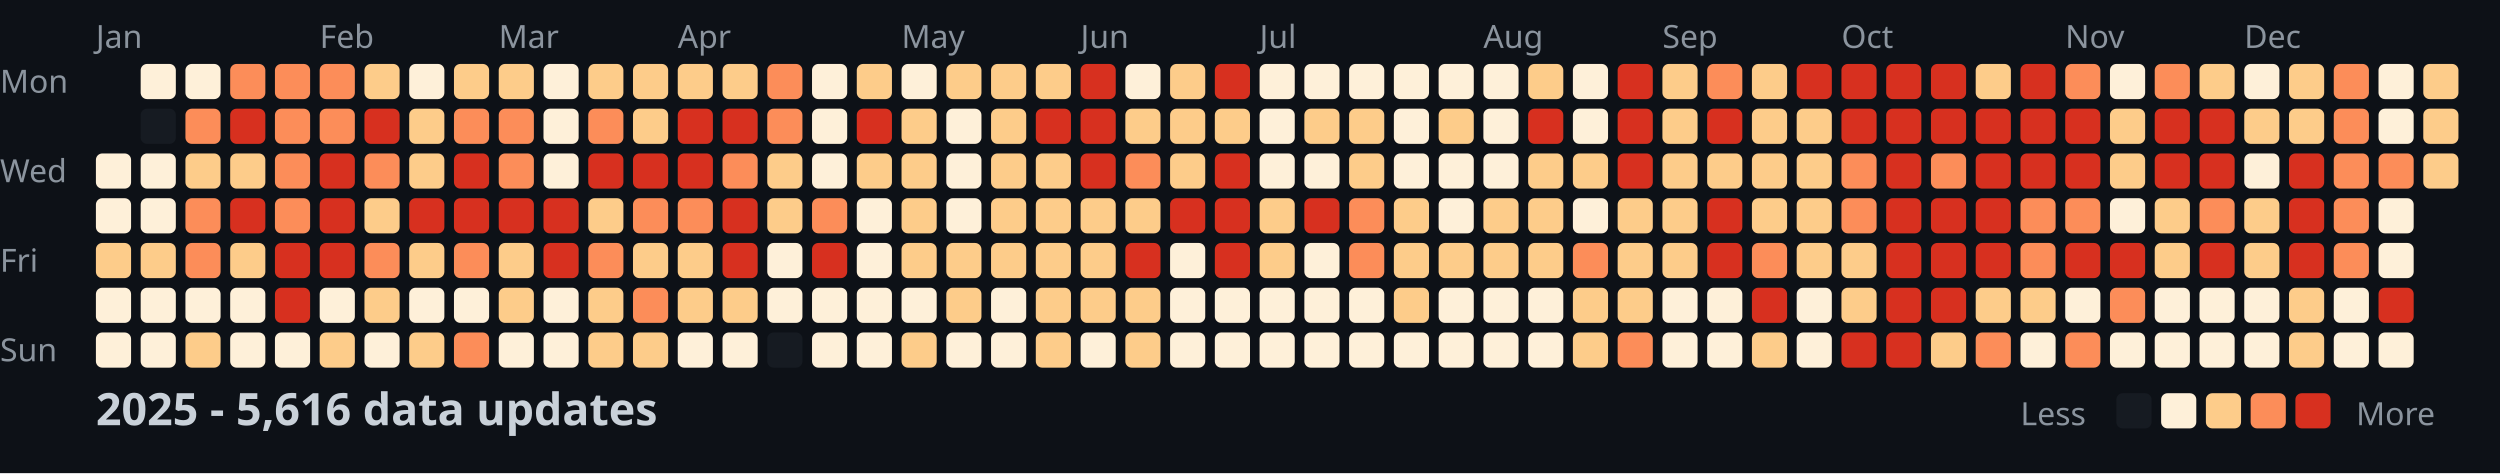
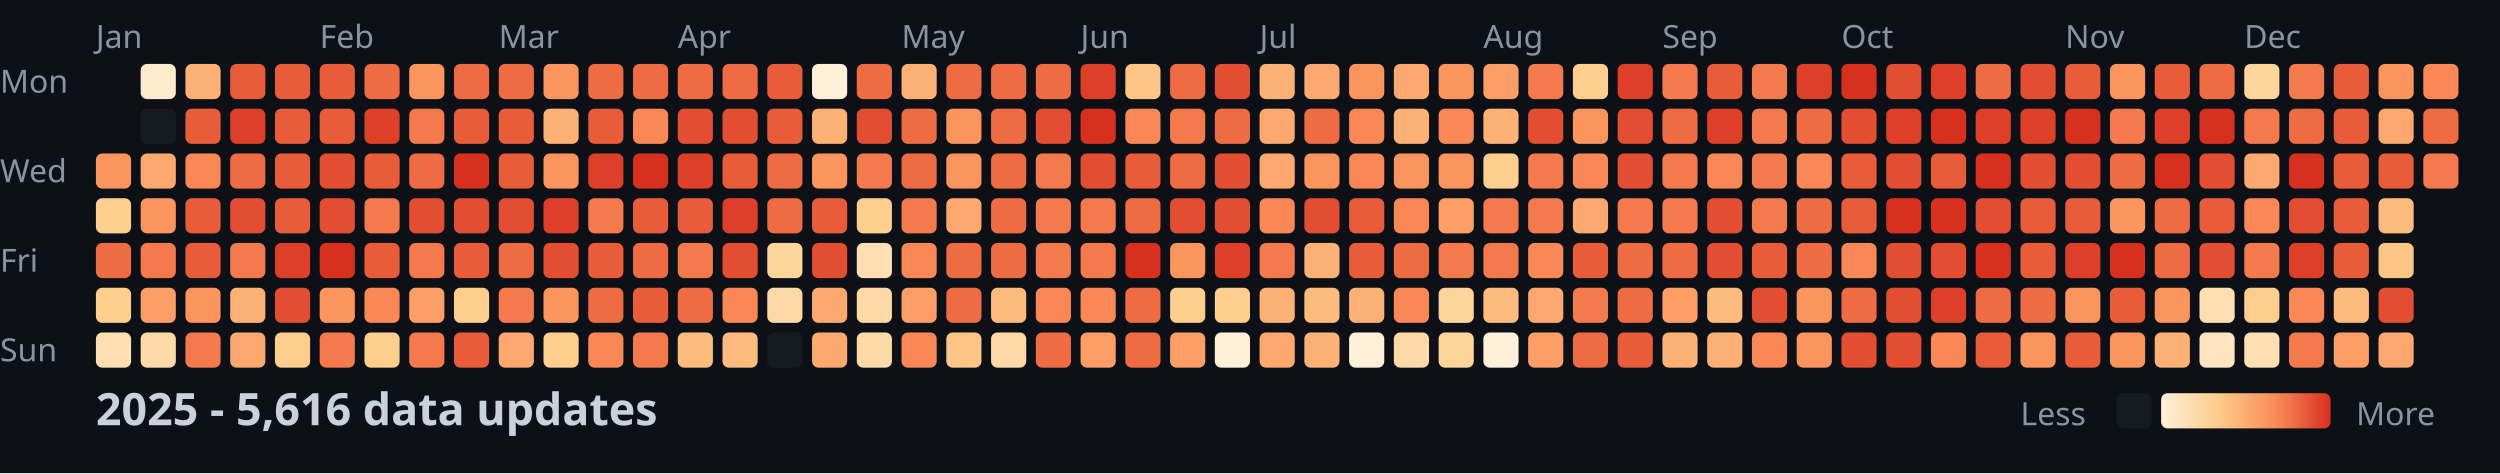
<svg xmlns="http://www.w3.org/2000/svg" width="782" height="148">
  <style>
    .month { font: 10px sans-serif; fill: #8b949e; }
    .day { font: 10px sans-serif; fill: #8b949e; }
    .title { font: bold 14px sans-serif; fill: #c9d1d9; }
    .legend { font: 10px sans-serif; fill: #8b949e; }
  </style>
  <rect width="100%" height="100%" fill="#0d1117" />
  <text x="0" y="29" class="day">Mon</text>
  <text x="0" y="57" class="day">Wed</text>
  <text x="0" y="85" class="day">Fri</text>
  <text x="0" y="113" class="day">Sun</text>
  <text x="30" y="15" class="month">Jan</text>
  <text x="100" y="15" class="month">Feb</text>
  <text x="156" y="15" class="month">Mar</text>
  <text x="212" y="15" class="month">Apr</text>
  <text x="282" y="15" class="month">May</text>
  <text x="338" y="15" class="month">Jun</text>
  <text x="394" y="15" class="month">Jul</text>
  <text x="464" y="15" class="month">Aug</text>
  <text x="520" y="15" class="month">Sep</text>
  <text x="576" y="15" class="month">Oct</text>
  <text x="646" y="15" class="month">Nov</text>
  <text x="702" y="15" class="month">Dec</text>
-   <rect x="30" y="48" width="11" height="11" fill="#fef0d9" rx="2" />
-   <rect x="30" y="62" width="11" height="11" fill="#fef0d9" rx="2" />
-   <rect x="30" y="76" width="11" height="11" fill="#fdcc8a" rx="2" />
-   <rect x="30" y="90" width="11" height="11" fill="#fef0d9" rx="2" />
-   <rect x="30" y="104" width="11" height="11" fill="#fef0d9" rx="2" />
-   <rect x="44" y="20" width="11" height="11" fill="#fef0d9" rx="2" />
+   <rect x="30" y="48" width="11" height="11" fill="#fc945e" rx="2" />
+   <rect x="30" y="62" width="11" height="11" fill="#fdce8e" rx="2" />
+   <rect x="30" y="76" width="11" height="11" fill="#ee6b44" rx="2" />
+   <rect x="30" y="90" width="11" height="11" fill="#fdce8e" rx="2" />
+   <rect x="30" y="104" width="11" height="11" fill="#fedfb4" rx="2" />
+   <rect x="44" y="20" width="11" height="11" fill="#feeacd" rx="2" />
  <rect x="44" y="34" width="11" height="11" fill="#161b22" rx="2" />
-   <rect x="44" y="48" width="11" height="11" fill="#fef0d9" rx="2" />
-   <rect x="44" y="62" width="11" height="11" fill="#fef0d9" rx="2" />
-   <rect x="44" y="76" width="11" height="11" fill="#fdcc8a" rx="2" />
-   <rect x="44" y="90" width="11" height="11" fill="#fef0d9" rx="2" />
-   <rect x="44" y="104" width="11" height="11" fill="#fef0d9" rx="2" />
-   <rect x="58" y="20" width="11" height="11" fill="#fef0d9" rx="2" />
-   <rect x="58" y="34" width="11" height="11" fill="#fc8d59" rx="2" />
-   <rect x="58" y="48" width="11" height="11" fill="#fdcc8a" rx="2" />
-   <rect x="58" y="62" width="11" height="11" fill="#fc8d59" rx="2" />
-   <rect x="58" y="76" width="11" height="11" fill="#fc8d59" rx="2" />
-   <rect x="58" y="90" width="11" height="11" fill="#fef0d9" rx="2" />
-   <rect x="58" y="104" width="11" height="11" fill="#fdcc8a" rx="2" />
-   <rect x="72" y="20" width="11" height="11" fill="#fc8d59" rx="2" />
-   <rect x="72" y="34" width="11" height="11" fill="#d7301f" rx="2" />
-   <rect x="72" y="48" width="11" height="11" fill="#fdcc8a" rx="2" />
-   <rect x="72" y="62" width="11" height="11" fill="#d7301f" rx="2" />
-   <rect x="72" y="76" width="11" height="11" fill="#fdcc8a" rx="2" />
-   <rect x="72" y="90" width="11" height="11" fill="#fef0d9" rx="2" />
-   <rect x="72" y="104" width="11" height="11" fill="#fef0d9" rx="2" />
-   <rect x="86" y="20" width="11" height="11" fill="#fc8d59" rx="2" />
-   <rect x="86" y="34" width="11" height="11" fill="#fc8d59" rx="2" />
-   <rect x="86" y="48" width="11" height="11" fill="#fc8d59" rx="2" />
-   <rect x="86" y="62" width="11" height="11" fill="#fc8d59" rx="2" />
-   <rect x="86" y="76" width="11" height="11" fill="#d7301f" rx="2" />
-   <rect x="86" y="90" width="11" height="11" fill="#d7301f" rx="2" />
-   <rect x="86" y="104" width="11" height="11" fill="#fef0d9" rx="2" />
-   <rect x="100" y="20" width="11" height="11" fill="#fc8d59" rx="2" />
-   <rect x="100" y="34" width="11" height="11" fill="#fc8d59" rx="2" />
-   <rect x="100" y="48" width="11" height="11" fill="#d7301f" rx="2" />
-   <rect x="100" y="62" width="11" height="11" fill="#d7301f" rx="2" />
+   <rect x="44" y="48" width="11" height="11" fill="#fca86e" rx="2" />
+   <rect x="44" y="62" width="11" height="11" fill="#fc945e" rx="2" />
+   <rect x="44" y="76" width="11" height="11" fill="#f4794d" rx="2" />
+   <rect x="44" y="90" width="11" height="11" fill="#fc9e66" rx="2" />
+   <rect x="44" y="104" width="11" height="11" fill="#fdd9a7" rx="2" />
+   <rect x="58" y="20" width="11" height="11" fill="#fdb175" rx="2" />
+   <rect x="58" y="34" width="11" height="11" fill="#e95c3a" rx="2" />
+   <rect x="58" y="48" width="11" height="11" fill="#fa8856" rx="2" />
+   <rect x="58" y="62" width="11" height="11" fill="#e95c3a" rx="2" />
+   <rect x="58" y="76" width="11" height="11" fill="#e95c3a" rx="2" />
+   <rect x="58" y="90" width="11" height="11" fill="#fc945e" rx="2" />
+   <rect x="58" y="104" width="11" height="11" fill="#f4794d" rx="2" />
+   <rect x="72" y="20" width="11" height="11" fill="#e95c3a" rx="2" />
+   <rect x="72" y="34" width="11" height="11" fill="#dd3f28" rx="2" />
+   <rect x="72" y="48" width="11" height="11" fill="#ee6b44" rx="2" />
+   <rect x="72" y="62" width="11" height="11" fill="#e34d31" rx="2" />
+   <rect x="72" y="76" width="11" height="11" fill="#f4794d" rx="2" />
+   <rect x="72" y="90" width="11" height="11" fill="#fdb175" rx="2" />
+   <rect x="72" y="104" width="11" height="11" fill="#fca86e" rx="2" />
+   <rect x="86" y="20" width="11" height="11" fill="#e95c3a" rx="2" />
+   <rect x="86" y="34" width="11" height="11" fill="#e95c3a" rx="2" />
+   <rect x="86" y="48" width="11" height="11" fill="#e95c3a" rx="2" />
+   <rect x="86" y="62" width="11" height="11" fill="#e95c3a" rx="2" />
+   <rect x="86" y="76" width="11" height="11" fill="#dd3f28" rx="2" />
+   <rect x="86" y="90" width="11" height="11" fill="#e34d31" rx="2" />
+   <rect x="86" y="104" width="11" height="11" fill="#fdce8e" rx="2" />
+   <rect x="100" y="20" width="11" height="11" fill="#e95c3a" rx="2" />
+   <rect x="100" y="34" width="11" height="11" fill="#e95c3a" rx="2" />
+   <rect x="100" y="48" width="11" height="11" fill="#e34d31" rx="2" />
+   <rect x="100" y="62" width="11" height="11" fill="#e34d31" rx="2" />
  <rect x="100" y="76" width="11" height="11" fill="#d7301f" rx="2" />
-   <rect x="100" y="90" width="11" height="11" fill="#fef0d9" rx="2" />
-   <rect x="100" y="104" width="11" height="11" fill="#fdcc8a" rx="2" />
-   <rect x="114" y="20" width="11" height="11" fill="#fdcc8a" rx="2" />
-   <rect x="114" y="34" width="11" height="11" fill="#d7301f" rx="2" />
-   <rect x="114" y="48" width="11" height="11" fill="#fc8d59" rx="2" />
-   <rect x="114" y="62" width="11" height="11" fill="#fdcc8a" rx="2" />
-   <rect x="114" y="76" width="11" height="11" fill="#fc8d59" rx="2" />
-   <rect x="114" y="90" width="11" height="11" fill="#fdcc8a" rx="2" />
-   <rect x="114" y="104" width="11" height="11" fill="#fef0d9" rx="2" />
-   <rect x="128" y="20" width="11" height="11" fill="#fef0d9" rx="2" />
-   <rect x="128" y="34" width="11" height="11" fill="#fdcc8a" rx="2" />
-   <rect x="128" y="48" width="11" height="11" fill="#fdcc8a" rx="2" />
-   <rect x="128" y="62" width="11" height="11" fill="#d7301f" rx="2" />
-   <rect x="128" y="76" width="11" height="11" fill="#fdcc8a" rx="2" />
-   <rect x="128" y="90" width="11" height="11" fill="#fef0d9" rx="2" />
-   <rect x="128" y="104" width="11" height="11" fill="#fdcc8a" rx="2" />
-   <rect x="142" y="20" width="11" height="11" fill="#fdcc8a" rx="2" />
-   <rect x="142" y="34" width="11" height="11" fill="#fc8d59" rx="2" />
+   <rect x="100" y="90" width="11" height="11" fill="#fc945e" rx="2" />
+   <rect x="100" y="104" width="11" height="11" fill="#f4794d" rx="2" />
+   <rect x="114" y="20" width="11" height="11" fill="#ee6b44" rx="2" />
+   <rect x="114" y="34" width="11" height="11" fill="#dd3f28" rx="2" />
+   <rect x="114" y="48" width="11" height="11" fill="#e95c3a" rx="2" />
+   <rect x="114" y="62" width="11" height="11" fill="#f4794d" rx="2" />
+   <rect x="114" y="76" width="11" height="11" fill="#e95c3a" rx="2" />
+   <rect x="114" y="90" width="11" height="11" fill="#fa8856" rx="2" />
+   <rect x="114" y="104" width="11" height="11" fill="#fdce8e" rx="2" />
+   <rect x="128" y="20" width="11" height="11" fill="#fc945e" rx="2" />
+   <rect x="128" y="34" width="11" height="11" fill="#f4794d" rx="2" />
+   <rect x="128" y="48" width="11" height="11" fill="#ee6b44" rx="2" />
+   <rect x="128" y="62" width="11" height="11" fill="#e34d31" rx="2" />
+   <rect x="128" y="76" width="11" height="11" fill="#f4794d" rx="2" />
+   <rect x="128" y="90" width="11" height="11" fill="#fc9e66" rx="2" />
+   <rect x="128" y="104" width="11" height="11" fill="#f4794d" rx="2" />
+   <rect x="142" y="20" width="11" height="11" fill="#ee6b44" rx="2" />
+   <rect x="142" y="34" width="11" height="11" fill="#e95c3a" rx="2" />
  <rect x="142" y="48" width="11" height="11" fill="#d7301f" rx="2" />
-   <rect x="142" y="62" width="11" height="11" fill="#d7301f" rx="2" />
-   <rect x="142" y="76" width="11" height="11" fill="#fc8d59" rx="2" />
-   <rect x="142" y="90" width="11" height="11" fill="#fef0d9" rx="2" />
-   <rect x="142" y="104" width="11" height="11" fill="#fc8d59" rx="2" />
-   <rect x="156" y="20" width="11" height="11" fill="#fdcc8a" rx="2" />
-   <rect x="156" y="34" width="11" height="11" fill="#fc8d59" rx="2" />
-   <rect x="156" y="48" width="11" height="11" fill="#fc8d59" rx="2" />
-   <rect x="156" y="62" width="11" height="11" fill="#d7301f" rx="2" />
-   <rect x="156" y="76" width="11" height="11" fill="#fdcc8a" rx="2" />
-   <rect x="156" y="90" width="11" height="11" fill="#fdcc8a" rx="2" />
-   <rect x="156" y="104" width="11" height="11" fill="#fef0d9" rx="2" />
-   <rect x="170" y="20" width="11" height="11" fill="#fef0d9" rx="2" />
-   <rect x="170" y="34" width="11" height="11" fill="#fef0d9" rx="2" />
-   <rect x="170" y="48" width="11" height="11" fill="#fef0d9" rx="2" />
-   <rect x="170" y="62" width="11" height="11" fill="#d7301f" rx="2" />
-   <rect x="170" y="76" width="11" height="11" fill="#d7301f" rx="2" />
-   <rect x="170" y="90" width="11" height="11" fill="#fef0d9" rx="2" />
-   <rect x="170" y="104" width="11" height="11" fill="#fef0d9" rx="2" />
-   <rect x="184" y="20" width="11" height="11" fill="#fdcc8a" rx="2" />
-   <rect x="184" y="34" width="11" height="11" fill="#fc8d59" rx="2" />
-   <rect x="184" y="48" width="11" height="11" fill="#d7301f" rx="2" />
-   <rect x="184" y="62" width="11" height="11" fill="#fdcc8a" rx="2" />
-   <rect x="184" y="76" width="11" height="11" fill="#fc8d59" rx="2" />
-   <rect x="184" y="90" width="11" height="11" fill="#fdcc8a" rx="2" />
-   <rect x="184" y="104" width="11" height="11" fill="#fdcc8a" rx="2" />
-   <rect x="198" y="20" width="11" height="11" fill="#fdcc8a" rx="2" />
-   <rect x="198" y="34" width="11" height="11" fill="#fdcc8a" rx="2" />
+   <rect x="142" y="62" width="11" height="11" fill="#e34d31" rx="2" />
+   <rect x="142" y="76" width="11" height="11" fill="#e95c3a" rx="2" />
+   <rect x="142" y="90" width="11" height="11" fill="#fdce8e" rx="2" />
+   <rect x="142" y="104" width="11" height="11" fill="#e95c3a" rx="2" />
+   <rect x="156" y="20" width="11" height="11" fill="#ee6b44" rx="2" />
+   <rect x="156" y="34" width="11" height="11" fill="#e95c3a" rx="2" />
+   <rect x="156" y="48" width="11" height="11" fill="#e95c3a" rx="2" />
+   <rect x="156" y="62" width="11" height="11" fill="#e34d31" rx="2" />
+   <rect x="156" y="76" width="11" height="11" fill="#ee6b44" rx="2" />
+   <rect x="156" y="90" width="11" height="11" fill="#f4794d" rx="2" />
+   <rect x="156" y="104" width="11" height="11" fill="#fca86e" rx="2" />
+   <rect x="170" y="20" width="11" height="11" fill="#fc945e" rx="2" />
+   <rect x="170" y="34" width="11" height="11" fill="#fdb175" rx="2" />
+   <rect x="170" y="48" width="11" height="11" fill="#fc945e" rx="2" />
+   <rect x="170" y="62" width="11" height="11" fill="#dd3f28" rx="2" />
+   <rect x="170" y="76" width="11" height="11" fill="#e34d31" rx="2" />
+   <rect x="170" y="90" width="11" height="11" fill="#fc945e" rx="2" />
+   <rect x="170" y="104" width="11" height="11" fill="#fdce8e" rx="2" />
+   <rect x="184" y="20" width="11" height="11" fill="#ee6b44" rx="2" />
+   <rect x="184" y="34" width="11" height="11" fill="#e95c3a" rx="2" />
+   <rect x="184" y="48" width="11" height="11" fill="#dd3f28" rx="2" />
+   <rect x="184" y="62" width="11" height="11" fill="#f4794d" rx="2" />
+   <rect x="184" y="76" width="11" height="11" fill="#e95c3a" rx="2" />
+   <rect x="184" y="90" width="11" height="11" fill="#ee6b44" rx="2" />
+   <rect x="184" y="104" width="11" height="11" fill="#fa8856" rx="2" />
+   <rect x="198" y="20" width="11" height="11" fill="#ee6b44" rx="2" />
+   <rect x="198" y="34" width="11" height="11" fill="#fa8856" rx="2" />
  <rect x="198" y="48" width="11" height="11" fill="#d7301f" rx="2" />
-   <rect x="198" y="62" width="11" height="11" fill="#fc8d59" rx="2" />
-   <rect x="198" y="76" width="11" height="11" fill="#fdcc8a" rx="2" />
-   <rect x="198" y="90" width="11" height="11" fill="#fc8d59" rx="2" />
-   <rect x="198" y="104" width="11" height="11" fill="#fdcc8a" rx="2" />
-   <rect x="212" y="20" width="11" height="11" fill="#fdcc8a" rx="2" />
-   <rect x="212" y="34" width="11" height="11" fill="#d7301f" rx="2" />
-   <rect x="212" y="48" width="11" height="11" fill="#d7301f" rx="2" />
-   <rect x="212" y="62" width="11" height="11" fill="#fc8d59" rx="2" />
-   <rect x="212" y="76" width="11" height="11" fill="#fdcc8a" rx="2" />
-   <rect x="212" y="90" width="11" height="11" fill="#fdcc8a" rx="2" />
-   <rect x="212" y="104" width="11" height="11" fill="#fef0d9" rx="2" />
-   <rect x="226" y="20" width="11" height="11" fill="#fdcc8a" rx="2" />
-   <rect x="226" y="34" width="11" height="11" fill="#d7301f" rx="2" />
-   <rect x="226" y="48" width="11" height="11" fill="#fc8d59" rx="2" />
-   <rect x="226" y="62" width="11" height="11" fill="#d7301f" rx="2" />
-   <rect x="226" y="76" width="11" height="11" fill="#d7301f" rx="2" />
-   <rect x="226" y="90" width="11" height="11" fill="#fdcc8a" rx="2" />
-   <rect x="226" y="104" width="11" height="11" fill="#fef0d9" rx="2" />
-   <rect x="240" y="20" width="11" height="11" fill="#fc8d59" rx="2" />
-   <rect x="240" y="34" width="11" height="11" fill="#fc8d59" rx="2" />
-   <rect x="240" y="48" width="11" height="11" fill="#fdcc8a" rx="2" />
-   <rect x="240" y="62" width="11" height="11" fill="#fdcc8a" rx="2" />
-   <rect x="240" y="76" width="11" height="11" fill="#fef0d9" rx="2" />
-   <rect x="240" y="90" width="11" height="11" fill="#fef0d9" rx="2" />
+   <rect x="198" y="62" width="11" height="11" fill="#e95c3a" rx="2" />
+   <rect x="198" y="76" width="11" height="11" fill="#ee6b44" rx="2" />
+   <rect x="198" y="90" width="11" height="11" fill="#e95c3a" rx="2" />
+   <rect x="198" y="104" width="11" height="11" fill="#f4794d" rx="2" />
+   <rect x="212" y="20" width="11" height="11" fill="#ee6b44" rx="2" />
+   <rect x="212" y="34" width="11" height="11" fill="#e34d31" rx="2" />
+   <rect x="212" y="48" width="11" height="11" fill="#dd3f28" rx="2" />
+   <rect x="212" y="62" width="11" height="11" fill="#e95c3a" rx="2" />
+   <rect x="212" y="76" width="11" height="11" fill="#f4794d" rx="2" />
+   <rect x="212" y="90" width="11" height="11" fill="#ee6b44" rx="2" />
+   <rect x="212" y="104" width="11" height="11" fill="#fdbb7d" rx="2" />
+   <rect x="226" y="20" width="11" height="11" fill="#ee6b44" rx="2" />
+   <rect x="226" y="34" width="11" height="11" fill="#e34d31" rx="2" />
+   <rect x="226" y="48" width="11" height="11" fill="#e95c3a" rx="2" />
+   <rect x="226" y="62" width="11" height="11" fill="#dd3f28" rx="2" />
+   <rect x="226" y="76" width="11" height="11" fill="#e34d31" rx="2" />
+   <rect x="226" y="90" width="11" height="11" fill="#fa8856" rx="2" />
+   <rect x="226" y="104" width="11" height="11" fill="#fdbb7d" rx="2" />
+   <rect x="240" y="20" width="11" height="11" fill="#e95c3a" rx="2" />
+   <rect x="240" y="34" width="11" height="11" fill="#e95c3a" rx="2" />
+   <rect x="240" y="48" width="11" height="11" fill="#ee6b44" rx="2" />
+   <rect x="240" y="62" width="11" height="11" fill="#ee6b44" rx="2" />
+   <rect x="240" y="76" width="11" height="11" fill="#fdd49b" rx="2" />
+   <rect x="240" y="90" width="11" height="11" fill="#fdd9a7" rx="2" />
  <rect x="240" y="104" width="11" height="11" fill="#161b22" rx="2" />
  <rect x="254" y="20" width="11" height="11" fill="#fef0d9" rx="2" />
-   <rect x="254" y="34" width="11" height="11" fill="#fef0d9" rx="2" />
-   <rect x="254" y="48" width="11" height="11" fill="#fef0d9" rx="2" />
-   <rect x="254" y="62" width="11" height="11" fill="#fc8d59" rx="2" />
-   <rect x="254" y="76" width="11" height="11" fill="#d7301f" rx="2" />
-   <rect x="254" y="90" width="11" height="11" fill="#fef0d9" rx="2" />
-   <rect x="254" y="104" width="11" height="11" fill="#fef0d9" rx="2" />
-   <rect x="268" y="20" width="11" height="11" fill="#fdcc8a" rx="2" />
-   <rect x="268" y="34" width="11" height="11" fill="#d7301f" rx="2" />
-   <rect x="268" y="48" width="11" height="11" fill="#fdcc8a" rx="2" />
-   <rect x="268" y="62" width="11" height="11" fill="#fef0d9" rx="2" />
-   <rect x="268" y="76" width="11" height="11" fill="#fef0d9" rx="2" />
-   <rect x="268" y="90" width="11" height="11" fill="#fef0d9" rx="2" />
-   <rect x="268" y="104" width="11" height="11" fill="#fef0d9" rx="2" />
-   <rect x="282" y="20" width="11" height="11" fill="#fef0d9" rx="2" />
-   <rect x="282" y="34" width="11" height="11" fill="#fdcc8a" rx="2" />
-   <rect x="282" y="48" width="11" height="11" fill="#fdcc8a" rx="2" />
-   <rect x="282" y="62" width="11" height="11" fill="#fdcc8a" rx="2" />
-   <rect x="282" y="76" width="11" height="11" fill="#fdcc8a" rx="2" />
-   <rect x="282" y="90" width="11" height="11" fill="#fef0d9" rx="2" />
-   <rect x="282" y="104" width="11" height="11" fill="#fdcc8a" rx="2" />
-   <rect x="296" y="20" width="11" height="11" fill="#fdcc8a" rx="2" />
-   <rect x="296" y="34" width="11" height="11" fill="#fef0d9" rx="2" />
-   <rect x="296" y="48" width="11" height="11" fill="#fef0d9" rx="2" />
-   <rect x="296" y="62" width="11" height="11" fill="#fef0d9" rx="2" />
-   <rect x="296" y="76" width="11" height="11" fill="#fdcc8a" rx="2" />
-   <rect x="296" y="90" width="11" height="11" fill="#fdcc8a" rx="2" />
-   <rect x="296" y="104" width="11" height="11" fill="#fef0d9" rx="2" />
-   <rect x="310" y="20" width="11" height="11" fill="#fdcc8a" rx="2" />
-   <rect x="310" y="34" width="11" height="11" fill="#fdcc8a" rx="2" />
-   <rect x="310" y="48" width="11" height="11" fill="#fdcc8a" rx="2" />
-   <rect x="310" y="62" width="11" height="11" fill="#fdcc8a" rx="2" />
-   <rect x="310" y="76" width="11" height="11" fill="#fdcc8a" rx="2" />
-   <rect x="310" y="90" width="11" height="11" fill="#fef0d9" rx="2" />
-   <rect x="310" y="104" width="11" height="11" fill="#fef0d9" rx="2" />
-   <rect x="324" y="20" width="11" height="11" fill="#fdcc8a" rx="2" />
-   <rect x="324" y="34" width="11" height="11" fill="#d7301f" rx="2" />
-   <rect x="324" y="48" width="11" height="11" fill="#fdcc8a" rx="2" />
-   <rect x="324" y="62" width="11" height="11" fill="#fdcc8a" rx="2" />
-   <rect x="324" y="76" width="11" height="11" fill="#fdcc8a" rx="2" />
-   <rect x="324" y="90" width="11" height="11" fill="#fdcc8a" rx="2" />
-   <rect x="324" y="104" width="11" height="11" fill="#fdcc8a" rx="2" />
-   <rect x="338" y="20" width="11" height="11" fill="#d7301f" rx="2" />
+   <rect x="254" y="34" width="11" height="11" fill="#fdb175" rx="2" />
+   <rect x="254" y="48" width="11" height="11" fill="#fc945e" rx="2" />
+   <rect x="254" y="62" width="11" height="11" fill="#e95c3a" rx="2" />
+   <rect x="254" y="76" width="11" height="11" fill="#e34d31" rx="2" />
+   <rect x="254" y="90" width="11" height="11" fill="#fca86e" rx="2" />
+   <rect x="254" y="104" width="11" height="11" fill="#fca86e" rx="2" />
+   <rect x="268" y="20" width="11" height="11" fill="#ee6b44" rx="2" />
+   <rect x="268" y="34" width="11" height="11" fill="#e34d31" rx="2" />
+   <rect x="268" y="48" width="11" height="11" fill="#f4794d" rx="2" />
+   <rect x="268" y="62" width="11" height="11" fill="#fdce8e" rx="2" />
+   <rect x="268" y="76" width="11" height="11" fill="#fedfb4" rx="2" />
+   <rect x="268" y="90" width="11" height="11" fill="#fdd9a7" rx="2" />
+   <rect x="268" y="104" width="11" height="11" fill="#fdd9a7" rx="2" />
+   <rect x="282" y="20" width="11" height="11" fill="#fdb175" rx="2" />
+   <rect x="282" y="34" width="11" height="11" fill="#ee6b44" rx="2" />
+   <rect x="282" y="48" width="11" height="11" fill="#ee6b44" rx="2" />
+   <rect x="282" y="62" width="11" height="11" fill="#f4794d" rx="2" />
+   <rect x="282" y="76" width="11" height="11" fill="#fa8856" rx="2" />
+   <rect x="282" y="90" width="11" height="11" fill="#fc9e66" rx="2" />
+   <rect x="282" y="104" width="11" height="11" fill="#fa8856" rx="2" />
+   <rect x="296" y="20" width="11" height="11" fill="#ee6b44" rx="2" />
+   <rect x="296" y="34" width="11" height="11" fill="#fc945e" rx="2" />
+   <rect x="296" y="48" width="11" height="11" fill="#fc945e" rx="2" />
+   <rect x="296" y="62" width="11" height="11" fill="#fca86e" rx="2" />
+   <rect x="296" y="76" width="11" height="11" fill="#ee6b44" rx="2" />
+   <rect x="296" y="90" width="11" height="11" fill="#ee6b44" rx="2" />
+   <rect x="296" y="104" width="11" height="11" fill="#fdc585" rx="2" />
+   <rect x="310" y="20" width="11" height="11" fill="#ee6b44" rx="2" />
+   <rect x="310" y="34" width="11" height="11" fill="#ee6b44" rx="2" />
+   <rect x="310" y="48" width="11" height="11" fill="#ee6b44" rx="2" />
+   <rect x="310" y="62" width="11" height="11" fill="#ee6b44" rx="2" />
+   <rect x="310" y="76" width="11" height="11" fill="#ee6b44" rx="2" />
+   <rect x="310" y="90" width="11" height="11" fill="#fdbb7d" rx="2" />
+   <rect x="310" y="104" width="11" height="11" fill="#fdd9a7" rx="2" />
+   <rect x="324" y="20" width="11" height="11" fill="#ee6b44" rx="2" />
+   <rect x="324" y="34" width="11" height="11" fill="#e34d31" rx="2" />
+   <rect x="324" y="48" width="11" height="11" fill="#f4794d" rx="2" />
+   <rect x="324" y="62" width="11" height="11" fill="#f4794d" rx="2" />
+   <rect x="324" y="76" width="11" height="11" fill="#f4794d" rx="2" />
+   <rect x="324" y="90" width="11" height="11" fill="#fa8856" rx="2" />
+   <rect x="324" y="104" width="11" height="11" fill="#ee6b44" rx="2" />
+   <rect x="338" y="20" width="11" height="11" fill="#dd3f28" rx="2" />
  <rect x="338" y="34" width="11" height="11" fill="#d7301f" rx="2" />
-   <rect x="338" y="48" width="11" height="11" fill="#d7301f" rx="2" />
-   <rect x="338" y="62" width="11" height="11" fill="#fdcc8a" rx="2" />
-   <rect x="338" y="76" width="11" height="11" fill="#fdcc8a" rx="2" />
-   <rect x="338" y="90" width="11" height="11" fill="#fdcc8a" rx="2" />
-   <rect x="338" y="104" width="11" height="11" fill="#fef0d9" rx="2" />
-   <rect x="352" y="20" width="11" height="11" fill="#fef0d9" rx="2" />
-   <rect x="352" y="34" width="11" height="11" fill="#fdcc8a" rx="2" />
-   <rect x="352" y="48" width="11" height="11" fill="#fc8d59" rx="2" />
-   <rect x="352" y="62" width="11" height="11" fill="#fdcc8a" rx="2" />
+   <rect x="338" y="48" width="11" height="11" fill="#e34d31" rx="2" />
+   <rect x="338" y="62" width="11" height="11" fill="#f4794d" rx="2" />
+   <rect x="338" y="76" width="11" height="11" fill="#f4794d" rx="2" />
+   <rect x="338" y="90" width="11" height="11" fill="#fa8856" rx="2" />
+   <rect x="338" y="104" width="11" height="11" fill="#fc9e66" rx="2" />
+   <rect x="352" y="20" width="11" height="11" fill="#fdc585" rx="2" />
+   <rect x="352" y="34" width="11" height="11" fill="#fa8856" rx="2" />
+   <rect x="352" y="48" width="11" height="11" fill="#e95c3a" rx="2" />
+   <rect x="352" y="62" width="11" height="11" fill="#ee6b44" rx="2" />
  <rect x="352" y="76" width="11" height="11" fill="#d7301f" rx="2" />
-   <rect x="352" y="90" width="11" height="11" fill="#fdcc8a" rx="2" />
-   <rect x="352" y="104" width="11" height="11" fill="#fdcc8a" rx="2" />
-   <rect x="366" y="20" width="11" height="11" fill="#fdcc8a" rx="2" />
-   <rect x="366" y="34" width="11" height="11" fill="#fdcc8a" rx="2" />
-   <rect x="366" y="48" width="11" height="11" fill="#fdcc8a" rx="2" />
-   <rect x="366" y="62" width="11" height="11" fill="#d7301f" rx="2" />
-   <rect x="366" y="76" width="11" height="11" fill="#fef0d9" rx="2" />
-   <rect x="366" y="90" width="11" height="11" fill="#fef0d9" rx="2" />
-   <rect x="366" y="104" width="11" height="11" fill="#fef0d9" rx="2" />
-   <rect x="380" y="20" width="11" height="11" fill="#d7301f" rx="2" />
-   <rect x="380" y="34" width="11" height="11" fill="#fdcc8a" rx="2" />
-   <rect x="380" y="48" width="11" height="11" fill="#d7301f" rx="2" />
-   <rect x="380" y="62" width="11" height="11" fill="#d7301f" rx="2" />
-   <rect x="380" y="76" width="11" height="11" fill="#d7301f" rx="2" />
-   <rect x="380" y="90" width="11" height="11" fill="#fef0d9" rx="2" />
+   <rect x="352" y="90" width="11" height="11" fill="#ee6b44" rx="2" />
+   <rect x="352" y="104" width="11" height="11" fill="#ee6b44" rx="2" />
+   <rect x="366" y="20" width="11" height="11" fill="#ee6b44" rx="2" />
+   <rect x="366" y="34" width="11" height="11" fill="#f4794d" rx="2" />
+   <rect x="366" y="48" width="11" height="11" fill="#ee6b44" rx="2" />
+   <rect x="366" y="62" width="11" height="11" fill="#e34d31" rx="2" />
+   <rect x="366" y="76" width="11" height="11" fill="#fc945e" rx="2" />
+   <rect x="366" y="90" width="11" height="11" fill="#fdce8e" rx="2" />
+   <rect x="366" y="104" width="11" height="11" fill="#fc9e66" rx="2" />
+   <rect x="380" y="20" width="11" height="11" fill="#e34d31" rx="2" />
+   <rect x="380" y="34" width="11" height="11" fill="#ee6b44" rx="2" />
+   <rect x="380" y="48" width="11" height="11" fill="#e34d31" rx="2" />
+   <rect x="380" y="62" width="11" height="11" fill="#e34d31" rx="2" />
+   <rect x="380" y="76" width="11" height="11" fill="#dd3f28" rx="2" />
+   <rect x="380" y="90" width="11" height="11" fill="#fdce8e" rx="2" />
  <rect x="380" y="104" width="11" height="11" fill="#fef0d9" rx="2" />
-   <rect x="394" y="20" width="11" height="11" fill="#fef0d9" rx="2" />
-   <rect x="394" y="34" width="11" height="11" fill="#fef0d9" rx="2" />
-   <rect x="394" y="48" width="11" height="11" fill="#fef0d9" rx="2" />
-   <rect x="394" y="62" width="11" height="11" fill="#fdcc8a" rx="2" />
-   <rect x="394" y="76" width="11" height="11" fill="#fdcc8a" rx="2" />
-   <rect x="394" y="90" width="11" height="11" fill="#fef0d9" rx="2" />
-   <rect x="394" y="104" width="11" height="11" fill="#fef0d9" rx="2" />
-   <rect x="408" y="20" width="11" height="11" fill="#fef0d9" rx="2" />
-   <rect x="408" y="34" width="11" height="11" fill="#fdcc8a" rx="2" />
-   <rect x="408" y="48" width="11" height="11" fill="#fef0d9" rx="2" />
-   <rect x="408" y="62" width="11" height="11" fill="#d7301f" rx="2" />
-   <rect x="408" y="76" width="11" height="11" fill="#fef0d9" rx="2" />
-   <rect x="408" y="90" width="11" height="11" fill="#fef0d9" rx="2" />
-   <rect x="408" y="104" width="11" height="11" fill="#fef0d9" rx="2" />
-   <rect x="422" y="20" width="11" height="11" fill="#fef0d9" rx="2" />
-   <rect x="422" y="34" width="11" height="11" fill="#fdcc8a" rx="2" />
-   <rect x="422" y="48" width="11" height="11" fill="#fdcc8a" rx="2" />
-   <rect x="422" y="62" width="11" height="11" fill="#fc8d59" rx="2" />
-   <rect x="422" y="76" width="11" height="11" fill="#fc8d59" rx="2" />
-   <rect x="422" y="90" width="11" height="11" fill="#fef0d9" rx="2" />
+   <rect x="394" y="20" width="11" height="11" fill="#fdb175" rx="2" />
+   <rect x="394" y="34" width="11" height="11" fill="#fca86e" rx="2" />
+   <rect x="394" y="48" width="11" height="11" fill="#fca86e" rx="2" />
+   <rect x="394" y="62" width="11" height="11" fill="#fa8856" rx="2" />
+   <rect x="394" y="76" width="11" height="11" fill="#f4794d" rx="2" />
+   <rect x="394" y="90" width="11" height="11" fill="#fdb175" rx="2" />
+   <rect x="394" y="104" width="11" height="11" fill="#fca86e" rx="2" />
+   <rect x="408" y="20" width="11" height="11" fill="#fca86e" rx="2" />
+   <rect x="408" y="34" width="11" height="11" fill="#ee6b44" rx="2" />
+   <rect x="408" y="48" width="11" height="11" fill="#fc945e" rx="2" />
+   <rect x="408" y="62" width="11" height="11" fill="#e34d31" rx="2" />
+   <rect x="408" y="76" width="11" height="11" fill="#fdb175" rx="2" />
+   <rect x="408" y="90" width="11" height="11" fill="#fdbb7d" rx="2" />
+   <rect x="408" y="104" width="11" height="11" fill="#fdb175" rx="2" />
+   <rect x="422" y="20" width="11" height="11" fill="#fc945e" rx="2" />
+   <rect x="422" y="34" width="11" height="11" fill="#fa8856" rx="2" />
+   <rect x="422" y="48" width="11" height="11" fill="#fa8856" rx="2" />
+   <rect x="422" y="62" width="11" height="11" fill="#e95c3a" rx="2" />
+   <rect x="422" y="76" width="11" height="11" fill="#e95c3a" rx="2" />
+   <rect x="422" y="90" width="11" height="11" fill="#fdb175" rx="2" />
  <rect x="422" y="104" width="11" height="11" fill="#fef0d9" rx="2" />
-   <rect x="436" y="20" width="11" height="11" fill="#fef0d9" rx="2" />
-   <rect x="436" y="34" width="11" height="11" fill="#fef0d9" rx="2" />
-   <rect x="436" y="48" width="11" height="11" fill="#fef0d9" rx="2" />
-   <rect x="436" y="62" width="11" height="11" fill="#fdcc8a" rx="2" />
-   <rect x="436" y="76" width="11" height="11" fill="#fdcc8a" rx="2" />
-   <rect x="436" y="90" width="11" height="11" fill="#fdcc8a" rx="2" />
-   <rect x="436" y="104" width="11" height="11" fill="#fef0d9" rx="2" />
-   <rect x="450" y="20" width="11" height="11" fill="#fef0d9" rx="2" />
-   <rect x="450" y="34" width="11" height="11" fill="#fdcc8a" rx="2" />
-   <rect x="450" y="48" width="11" height="11" fill="#fef0d9" rx="2" />
-   <rect x="450" y="62" width="11" height="11" fill="#fef0d9" rx="2" />
-   <rect x="450" y="76" width="11" height="11" fill="#fdcc8a" rx="2" />
-   <rect x="450" y="90" width="11" height="11" fill="#fef0d9" rx="2" />
-   <rect x="450" y="104" width="11" height="11" fill="#fef0d9" rx="2" />
-   <rect x="464" y="20" width="11" height="11" fill="#fef0d9" rx="2" />
-   <rect x="464" y="34" width="11" height="11" fill="#fef0d9" rx="2" />
-   <rect x="464" y="48" width="11" height="11" fill="#fef0d9" rx="2" />
-   <rect x="464" y="62" width="11" height="11" fill="#fdcc8a" rx="2" />
-   <rect x="464" y="76" width="11" height="11" fill="#fdcc8a" rx="2" />
-   <rect x="464" y="90" width="11" height="11" fill="#fef0d9" rx="2" />
+   <rect x="436" y="20" width="11" height="11" fill="#fca86e" rx="2" />
+   <rect x="436" y="34" width="11" height="11" fill="#fdb175" rx="2" />
+   <rect x="436" y="48" width="11" height="11" fill="#fc945e" rx="2" />
+   <rect x="436" y="62" width="11" height="11" fill="#fa8856" rx="2" />
+   <rect x="436" y="76" width="11" height="11" fill="#ee6b44" rx="2" />
+   <rect x="436" y="90" width="11" height="11" fill="#fa8856" rx="2" />
+   <rect x="436" y="104" width="11" height="11" fill="#fdd9a7" rx="2" />
+   <rect x="450" y="20" width="11" height="11" fill="#fc945e" rx="2" />
+   <rect x="450" y="34" width="11" height="11" fill="#fa8856" rx="2" />
+   <rect x="450" y="48" width="11" height="11" fill="#fc945e" rx="2" />
+   <rect x="450" y="62" width="11" height="11" fill="#fc9e66" rx="2" />
+   <rect x="450" y="76" width="11" height="11" fill="#f4794d" rx="2" />
+   <rect x="450" y="90" width="11" height="11" fill="#fdd49b" rx="2" />
+   <rect x="450" y="104" width="11" height="11" fill="#fdd49b" rx="2" />
+   <rect x="464" y="20" width="11" height="11" fill="#fc9e66" rx="2" />
+   <rect x="464" y="34" width="11" height="11" fill="#fdb175" rx="2" />
+   <rect x="464" y="48" width="11" height="11" fill="#fdce8e" rx="2" />
+   <rect x="464" y="62" width="11" height="11" fill="#f4794d" rx="2" />
+   <rect x="464" y="76" width="11" height="11" fill="#f4794d" rx="2" />
+   <rect x="464" y="90" width="11" height="11" fill="#fdbb7d" rx="2" />
  <rect x="464" y="104" width="11" height="11" fill="#fef0d9" rx="2" />
-   <rect x="478" y="20" width="11" height="11" fill="#fdcc8a" rx="2" />
-   <rect x="478" y="34" width="11" height="11" fill="#d7301f" rx="2" />
-   <rect x="478" y="48" width="11" height="11" fill="#fdcc8a" rx="2" />
-   <rect x="478" y="62" width="11" height="11" fill="#fdcc8a" rx="2" />
-   <rect x="478" y="76" width="11" height="11" fill="#fdcc8a" rx="2" />
-   <rect x="478" y="90" width="11" height="11" fill="#fef0d9" rx="2" />
-   <rect x="478" y="104" width="11" height="11" fill="#fef0d9" rx="2" />
-   <rect x="492" y="20" width="11" height="11" fill="#fef0d9" rx="2" />
-   <rect x="492" y="34" width="11" height="11" fill="#fef0d9" rx="2" />
-   <rect x="492" y="48" width="11" height="11" fill="#fdcc8a" rx="2" />
-   <rect x="492" y="62" width="11" height="11" fill="#fef0d9" rx="2" />
-   <rect x="492" y="76" width="11" height="11" fill="#fc8d59" rx="2" />
-   <rect x="492" y="90" width="11" height="11" fill="#fdcc8a" rx="2" />
-   <rect x="492" y="104" width="11" height="11" fill="#fdcc8a" rx="2" />
-   <rect x="506" y="20" width="11" height="11" fill="#d7301f" rx="2" />
-   <rect x="506" y="34" width="11" height="11" fill="#d7301f" rx="2" />
-   <rect x="506" y="48" width="11" height="11" fill="#d7301f" rx="2" />
-   <rect x="506" y="62" width="11" height="11" fill="#fdcc8a" rx="2" />
-   <rect x="506" y="76" width="11" height="11" fill="#fdcc8a" rx="2" />
-   <rect x="506" y="90" width="11" height="11" fill="#fdcc8a" rx="2" />
-   <rect x="506" y="104" width="11" height="11" fill="#fc8d59" rx="2" />
-   <rect x="520" y="20" width="11" height="11" fill="#fdcc8a" rx="2" />
-   <rect x="520" y="34" width="11" height="11" fill="#fdcc8a" rx="2" />
-   <rect x="520" y="48" width="11" height="11" fill="#fdcc8a" rx="2" />
-   <rect x="520" y="62" width="11" height="11" fill="#fdcc8a" rx="2" />
-   <rect x="520" y="76" width="11" height="11" fill="#fdcc8a" rx="2" />
-   <rect x="520" y="90" width="11" height="11" fill="#fef0d9" rx="2" />
-   <rect x="520" y="104" width="11" height="11" fill="#fef0d9" rx="2" />
-   <rect x="534" y="20" width="11" height="11" fill="#fc8d59" rx="2" />
-   <rect x="534" y="34" width="11" height="11" fill="#d7301f" rx="2" />
-   <rect x="534" y="48" width="11" height="11" fill="#fdcc8a" rx="2" />
-   <rect x="534" y="62" width="11" height="11" fill="#d7301f" rx="2" />
-   <rect x="534" y="76" width="11" height="11" fill="#d7301f" rx="2" />
-   <rect x="534" y="90" width="11" height="11" fill="#fef0d9" rx="2" />
-   <rect x="534" y="104" width="11" height="11" fill="#fef0d9" rx="2" />
-   <rect x="548" y="20" width="11" height="11" fill="#fdcc8a" rx="2" />
-   <rect x="548" y="34" width="11" height="11" fill="#fdcc8a" rx="2" />
-   <rect x="548" y="48" width="11" height="11" fill="#fdcc8a" rx="2" />
-   <rect x="548" y="62" width="11" height="11" fill="#fdcc8a" rx="2" />
-   <rect x="548" y="76" width="11" height="11" fill="#fc8d59" rx="2" />
-   <rect x="548" y="90" width="11" height="11" fill="#d7301f" rx="2" />
-   <rect x="548" y="104" width="11" height="11" fill="#fdcc8a" rx="2" />
-   <rect x="562" y="20" width="11" height="11" fill="#d7301f" rx="2" />
-   <rect x="562" y="34" width="11" height="11" fill="#fdcc8a" rx="2" />
-   <rect x="562" y="48" width="11" height="11" fill="#fdcc8a" rx="2" />
-   <rect x="562" y="62" width="11" height="11" fill="#fdcc8a" rx="2" />
-   <rect x="562" y="76" width="11" height="11" fill="#fdcc8a" rx="2" />
-   <rect x="562" y="90" width="11" height="11" fill="#fef0d9" rx="2" />
-   <rect x="562" y="104" width="11" height="11" fill="#fef0d9" rx="2" />
+   <rect x="478" y="20" width="11" height="11" fill="#f4794d" rx="2" />
+   <rect x="478" y="34" width="11" height="11" fill="#e34d31" rx="2" />
+   <rect x="478" y="48" width="11" height="11" fill="#f4794d" rx="2" />
+   <rect x="478" y="62" width="11" height="11" fill="#f4794d" rx="2" />
+   <rect x="478" y="76" width="11" height="11" fill="#fa8856" rx="2" />
+   <rect x="478" y="90" width="11" height="11" fill="#fca86e" rx="2" />
+   <rect x="478" y="104" width="11" height="11" fill="#fc9e66" rx="2" />
+   <rect x="492" y="20" width="11" height="11" fill="#fdce8e" rx="2" />
+   <rect x="492" y="34" width="11" height="11" fill="#fc945e" rx="2" />
+   <rect x="492" y="48" width="11" height="11" fill="#fa8856" rx="2" />
+   <rect x="492" y="62" width="11" height="11" fill="#fca86e" rx="2" />
+   <rect x="492" y="76" width="11" height="11" fill="#e95c3a" rx="2" />
+   <rect x="492" y="90" width="11" height="11" fill="#f4794d" rx="2" />
+   <rect x="492" y="104" width="11" height="11" fill="#ee6b44" rx="2" />
+   <rect x="506" y="20" width="11" height="11" fill="#dd3f28" rx="2" />
+   <rect x="506" y="34" width="11" height="11" fill="#e34d31" rx="2" />
+   <rect x="506" y="48" width="11" height="11" fill="#e34d31" rx="2" />
+   <rect x="506" y="62" width="11" height="11" fill="#f4794d" rx="2" />
+   <rect x="506" y="76" width="11" height="11" fill="#ee6b44" rx="2" />
+   <rect x="506" y="90" width="11" height="11" fill="#ee6b44" rx="2" />
+   <rect x="506" y="104" width="11" height="11" fill="#e95c3a" rx="2" />
+   <rect x="520" y="20" width="11" height="11" fill="#f4794d" rx="2" />
+   <rect x="520" y="34" width="11" height="11" fill="#ee6b44" rx="2" />
+   <rect x="520" y="48" width="11" height="11" fill="#f4794d" rx="2" />
+   <rect x="520" y="62" width="11" height="11" fill="#f4794d" rx="2" />
+   <rect x="520" y="76" width="11" height="11" fill="#ee6b44" rx="2" />
+   <rect x="520" y="90" width="11" height="11" fill="#fc9e66" rx="2" />
+   <rect x="520" y="104" width="11" height="11" fill="#fdb175" rx="2" />
+   <rect x="534" y="20" width="11" height="11" fill="#e95c3a" rx="2" />
+   <rect x="534" y="34" width="11" height="11" fill="#dd3f28" rx="2" />
+   <rect x="534" y="48" width="11" height="11" fill="#fa8856" rx="2" />
+   <rect x="534" y="62" width="11" height="11" fill="#e34d31" rx="2" />
+   <rect x="534" y="76" width="11" height="11" fill="#e34d31" rx="2" />
+   <rect x="534" y="90" width="11" height="11" fill="#fdbb7d" rx="2" />
+   <rect x="534" y="104" width="11" height="11" fill="#fdb175" rx="2" />
+   <rect x="548" y="20" width="11" height="11" fill="#f4794d" rx="2" />
+   <rect x="548" y="34" width="11" height="11" fill="#f4794d" rx="2" />
+   <rect x="548" y="48" width="11" height="11" fill="#f4794d" rx="2" />
+   <rect x="548" y="62" width="11" height="11" fill="#f4794d" rx="2" />
+   <rect x="548" y="76" width="11" height="11" fill="#e95c3a" rx="2" />
+   <rect x="548" y="90" width="11" height="11" fill="#e34d31" rx="2" />
+   <rect x="548" y="104" width="11" height="11" fill="#fa8856" rx="2" />
+   <rect x="562" y="20" width="11" height="11" fill="#dd3f28" rx="2" />
+   <rect x="562" y="34" width="11" height="11" fill="#ee6b44" rx="2" />
+   <rect x="562" y="48" width="11" height="11" fill="#fa8856" rx="2" />
+   <rect x="562" y="62" width="11" height="11" fill="#ee6b44" rx="2" />
+   <rect x="562" y="76" width="11" height="11" fill="#ee6b44" rx="2" />
+   <rect x="562" y="90" width="11" height="11" fill="#fc945e" rx="2" />
+   <rect x="562" y="104" width="11" height="11" fill="#fc945e" rx="2" />
  <rect x="576" y="20" width="11" height="11" fill="#d7301f" rx="2" />
-   <rect x="576" y="34" width="11" height="11" fill="#d7301f" rx="2" />
-   <rect x="576" y="48" width="11" height="11" fill="#fc8d59" rx="2" />
-   <rect x="576" y="62" width="11" height="11" fill="#fc8d59" rx="2" />
-   <rect x="576" y="76" width="11" height="11" fill="#fdcc8a" rx="2" />
-   <rect x="576" y="90" width="11" height="11" fill="#fdcc8a" rx="2" />
-   <rect x="576" y="104" width="11" height="11" fill="#d7301f" rx="2" />
-   <rect x="590" y="20" width="11" height="11" fill="#d7301f" rx="2" />
-   <rect x="590" y="34" width="11" height="11" fill="#d7301f" rx="2" />
-   <rect x="590" y="48" width="11" height="11" fill="#d7301f" rx="2" />
+   <rect x="576" y="34" width="11" height="11" fill="#e34d31" rx="2" />
+   <rect x="576" y="48" width="11" height="11" fill="#e95c3a" rx="2" />
+   <rect x="576" y="62" width="11" height="11" fill="#e95c3a" rx="2" />
+   <rect x="576" y="76" width="11" height="11" fill="#fa8856" rx="2" />
+   <rect x="576" y="90" width="11" height="11" fill="#ee6b44" rx="2" />
+   <rect x="576" y="104" width="11" height="11" fill="#e34d31" rx="2" />
+   <rect x="590" y="20" width="11" height="11" fill="#e34d31" rx="2" />
+   <rect x="590" y="34" width="11" height="11" fill="#dd3f28" rx="2" />
+   <rect x="590" y="48" width="11" height="11" fill="#e34d31" rx="2" />
  <rect x="590" y="62" width="11" height="11" fill="#d7301f" rx="2" />
-   <rect x="590" y="76" width="11" height="11" fill="#d7301f" rx="2" />
-   <rect x="590" y="90" width="11" height="11" fill="#d7301f" rx="2" />
-   <rect x="590" y="104" width="11" height="11" fill="#d7301f" rx="2" />
-   <rect x="604" y="20" width="11" height="11" fill="#d7301f" rx="2" />
+   <rect x="590" y="76" width="11" height="11" fill="#e34d31" rx="2" />
+   <rect x="590" y="90" width="11" height="11" fill="#e34d31" rx="2" />
+   <rect x="590" y="104" width="11" height="11" fill="#e34d31" rx="2" />
+   <rect x="604" y="20" width="11" height="11" fill="#dd3f28" rx="2" />
  <rect x="604" y="34" width="11" height="11" fill="#d7301f" rx="2" />
-   <rect x="604" y="48" width="11" height="11" fill="#fc8d59" rx="2" />
+   <rect x="604" y="48" width="11" height="11" fill="#e95c3a" rx="2" />
  <rect x="604" y="62" width="11" height="11" fill="#d7301f" rx="2" />
-   <rect x="604" y="76" width="11" height="11" fill="#d7301f" rx="2" />
-   <rect x="604" y="90" width="11" height="11" fill="#d7301f" rx="2" />
-   <rect x="604" y="104" width="11" height="11" fill="#fdcc8a" rx="2" />
-   <rect x="618" y="20" width="11" height="11" fill="#fdcc8a" rx="2" />
-   <rect x="618" y="34" width="11" height="11" fill="#d7301f" rx="2" />
+   <rect x="604" y="76" width="11" height="11" fill="#e34d31" rx="2" />
+   <rect x="604" y="90" width="11" height="11" fill="#dd3f28" rx="2" />
+   <rect x="604" y="104" width="11" height="11" fill="#fa8856" rx="2" />
+   <rect x="618" y="20" width="11" height="11" fill="#ee6b44" rx="2" />
+   <rect x="618" y="34" width="11" height="11" fill="#dd3f28" rx="2" />
  <rect x="618" y="48" width="11" height="11" fill="#d7301f" rx="2" />
-   <rect x="618" y="62" width="11" height="11" fill="#d7301f" rx="2" />
+   <rect x="618" y="62" width="11" height="11" fill="#e34d31" rx="2" />
  <rect x="618" y="76" width="11" height="11" fill="#d7301f" rx="2" />
-   <rect x="618" y="90" width="11" height="11" fill="#fdcc8a" rx="2" />
-   <rect x="618" y="104" width="11" height="11" fill="#fc8d59" rx="2" />
-   <rect x="632" y="20" width="11" height="11" fill="#d7301f" rx="2" />
-   <rect x="632" y="34" width="11" height="11" fill="#d7301f" rx="2" />
-   <rect x="632" y="48" width="11" height="11" fill="#d7301f" rx="2" />
-   <rect x="632" y="62" width="11" height="11" fill="#fc8d59" rx="2" />
-   <rect x="632" y="76" width="11" height="11" fill="#fc8d59" rx="2" />
-   <rect x="632" y="90" width="11" height="11" fill="#fdcc8a" rx="2" />
-   <rect x="632" y="104" width="11" height="11" fill="#fef0d9" rx="2" />
-   <rect x="646" y="20" width="11" height="11" fill="#fc8d59" rx="2" />
+   <rect x="618" y="90" width="11" height="11" fill="#ee6b44" rx="2" />
+   <rect x="618" y="104" width="11" height="11" fill="#e95c3a" rx="2" />
+   <rect x="632" y="20" width="11" height="11" fill="#e34d31" rx="2" />
+   <rect x="632" y="34" width="11" height="11" fill="#dd3f28" rx="2" />
+   <rect x="632" y="48" width="11" height="11" fill="#e34d31" rx="2" />
+   <rect x="632" y="62" width="11" height="11" fill="#e95c3a" rx="2" />
+   <rect x="632" y="76" width="11" height="11" fill="#e95c3a" rx="2" />
+   <rect x="632" y="90" width="11" height="11" fill="#ee6b44" rx="2" />
+   <rect x="632" y="104" width="11" height="11" fill="#fc945e" rx="2" />
+   <rect x="646" y="20" width="11" height="11" fill="#e95c3a" rx="2" />
  <rect x="646" y="34" width="11" height="11" fill="#d7301f" rx="2" />
-   <rect x="646" y="48" width="11" height="11" fill="#d7301f" rx="2" />
-   <rect x="646" y="62" width="11" height="11" fill="#fc8d59" rx="2" />
-   <rect x="646" y="76" width="11" height="11" fill="#d7301f" rx="2" />
-   <rect x="646" y="90" width="11" height="11" fill="#fef0d9" rx="2" />
-   <rect x="646" y="104" width="11" height="11" fill="#fc8d59" rx="2" />
-   <rect x="660" y="20" width="11" height="11" fill="#fef0d9" rx="2" />
-   <rect x="660" y="34" width="11" height="11" fill="#fdcc8a" rx="2" />
-   <rect x="660" y="48" width="11" height="11" fill="#fdcc8a" rx="2" />
-   <rect x="660" y="62" width="11" height="11" fill="#fef0d9" rx="2" />
+   <rect x="646" y="48" width="11" height="11" fill="#e34d31" rx="2" />
+   <rect x="646" y="62" width="11" height="11" fill="#e95c3a" rx="2" />
+   <rect x="646" y="76" width="11" height="11" fill="#dd3f28" rx="2" />
+   <rect x="646" y="90" width="11" height="11" fill="#fc945e" rx="2" />
+   <rect x="646" y="104" width="11" height="11" fill="#e95c3a" rx="2" />
+   <rect x="660" y="20" width="11" height="11" fill="#fc945e" rx="2" />
+   <rect x="660" y="34" width="11" height="11" fill="#f4794d" rx="2" />
+   <rect x="660" y="48" width="11" height="11" fill="#ee6b44" rx="2" />
+   <rect x="660" y="62" width="11" height="11" fill="#fc945e" rx="2" />
  <rect x="660" y="76" width="11" height="11" fill="#d7301f" rx="2" />
-   <rect x="660" y="90" width="11" height="11" fill="#fc8d59" rx="2" />
-   <rect x="660" y="104" width="11" height="11" fill="#fef0d9" rx="2" />
-   <rect x="674" y="20" width="11" height="11" fill="#fc8d59" rx="2" />
-   <rect x="674" y="34" width="11" height="11" fill="#d7301f" rx="2" />
+   <rect x="660" y="90" width="11" height="11" fill="#e95c3a" rx="2" />
+   <rect x="660" y="104" width="11" height="11" fill="#fc945e" rx="2" />
+   <rect x="674" y="20" width="11" height="11" fill="#e95c3a" rx="2" />
+   <rect x="674" y="34" width="11" height="11" fill="#dd3f28" rx="2" />
  <rect x="674" y="48" width="11" height="11" fill="#d7301f" rx="2" />
-   <rect x="674" y="62" width="11" height="11" fill="#fdcc8a" rx="2" />
-   <rect x="674" y="76" width="11" height="11" fill="#fdcc8a" rx="2" />
-   <rect x="674" y="90" width="11" height="11" fill="#fef0d9" rx="2" />
-   <rect x="674" y="104" width="11" height="11" fill="#fef0d9" rx="2" />
-   <rect x="688" y="20" width="11" height="11" fill="#fdcc8a" rx="2" />
+   <rect x="674" y="62" width="11" height="11" fill="#ee6b44" rx="2" />
+   <rect x="674" y="76" width="11" height="11" fill="#ee6b44" rx="2" />
+   <rect x="674" y="90" width="11" height="11" fill="#fc945e" rx="2" />
+   <rect x="674" y="104" width="11" height="11" fill="#fdb175" rx="2" />
+   <rect x="688" y="20" width="11" height="11" fill="#ee6b44" rx="2" />
  <rect x="688" y="34" width="11" height="11" fill="#d7301f" rx="2" />
-   <rect x="688" y="48" width="11" height="11" fill="#d7301f" rx="2" />
-   <rect x="688" y="62" width="11" height="11" fill="#fc8d59" rx="2" />
-   <rect x="688" y="76" width="11" height="11" fill="#d7301f" rx="2" />
-   <rect x="688" y="90" width="11" height="11" fill="#fef0d9" rx="2" />
-   <rect x="688" y="104" width="11" height="11" fill="#fef0d9" rx="2" />
-   <rect x="702" y="20" width="11" height="11" fill="#fef0d9" rx="2" />
-   <rect x="702" y="34" width="11" height="11" fill="#fdcc8a" rx="2" />
-   <rect x="702" y="48" width="11" height="11" fill="#fef0d9" rx="2" />
-   <rect x="702" y="62" width="11" height="11" fill="#fdcc8a" rx="2" />
-   <rect x="702" y="76" width="11" height="11" fill="#fdcc8a" rx="2" />
-   <rect x="702" y="90" width="11" height="11" fill="#fef0d9" rx="2" />
-   <rect x="702" y="104" width="11" height="11" fill="#fef0d9" rx="2" />
-   <rect x="716" y="20" width="11" height="11" fill="#fdcc8a" rx="2" />
-   <rect x="716" y="34" width="11" height="11" fill="#fdcc8a" rx="2" />
+   <rect x="688" y="48" width="11" height="11" fill="#e34d31" rx="2" />
+   <rect x="688" y="62" width="11" height="11" fill="#e95c3a" rx="2" />
+   <rect x="688" y="76" width="11" height="11" fill="#e34d31" rx="2" />
+   <rect x="688" y="90" width="11" height="11" fill="#fedfb4" rx="2" />
+   <rect x="688" y="104" width="11" height="11" fill="#fee5c0" rx="2" />
+   <rect x="702" y="20" width="11" height="11" fill="#fdd49b" rx="2" />
+   <rect x="702" y="34" width="11" height="11" fill="#f4794d" rx="2" />
+   <rect x="702" y="48" width="11" height="11" fill="#fca86e" rx="2" />
+   <rect x="702" y="62" width="11" height="11" fill="#fa8856" rx="2" />
+   <rect x="702" y="76" width="11" height="11" fill="#f4794d" rx="2" />
+   <rect x="702" y="90" width="11" height="11" fill="#fdce8e" rx="2" />
+   <rect x="702" y="104" width="11" height="11" fill="#fedfb4" rx="2" />
+   <rect x="716" y="20" width="11" height="11" fill="#f4794d" rx="2" />
+   <rect x="716" y="34" width="11" height="11" fill="#ee6b44" rx="2" />
  <rect x="716" y="48" width="11" height="11" fill="#d7301f" rx="2" />
-   <rect x="716" y="62" width="11" height="11" fill="#d7301f" rx="2" />
-   <rect x="716" y="76" width="11" height="11" fill="#d7301f" rx="2" />
-   <rect x="716" y="90" width="11" height="11" fill="#fdcc8a" rx="2" />
-   <rect x="716" y="104" width="11" height="11" fill="#fdcc8a" rx="2" />
-   <rect x="730" y="20" width="11" height="11" fill="#fc8d59" rx="2" />
-   <rect x="730" y="34" width="11" height="11" fill="#fc8d59" rx="2" />
-   <rect x="730" y="48" width="11" height="11" fill="#fc8d59" rx="2" />
-   <rect x="730" y="62" width="11" height="11" fill="#fc8d59" rx="2" />
-   <rect x="730" y="76" width="11" height="11" fill="#fc8d59" rx="2" />
-   <rect x="730" y="90" width="11" height="11" fill="#fef0d9" rx="2" />
-   <rect x="730" y="104" width="11" height="11" fill="#fef0d9" rx="2" />
-   <rect x="744" y="20" width="11" height="11" fill="#fef0d9" rx="2" />
-   <rect x="744" y="34" width="11" height="11" fill="#fef0d9" rx="2" />
-   <rect x="744" y="48" width="11" height="11" fill="#fc8d59" rx="2" />
-   <rect x="744" y="62" width="11" height="11" fill="#fef0d9" rx="2" />
-   <rect x="744" y="76" width="11" height="11" fill="#fef0d9" rx="2" />
-   <rect x="744" y="90" width="11" height="11" fill="#d7301f" rx="2" />
-   <rect x="744" y="104" width="11" height="11" fill="#fef0d9" rx="2" />
-   <rect x="758" y="20" width="11" height="11" fill="#fdcc8a" rx="2" />
-   <rect x="758" y="34" width="11" height="11" fill="#fdcc8a" rx="2" />
-   <rect x="758" y="48" width="11" height="11" fill="#fdcc8a" rx="2" />
+   <rect x="716" y="62" width="11" height="11" fill="#e34d31" rx="2" />
+   <rect x="716" y="76" width="11" height="11" fill="#dd3f28" rx="2" />
+   <rect x="716" y="90" width="11" height="11" fill="#fa8856" rx="2" />
+   <rect x="716" y="104" width="11" height="11" fill="#f4794d" rx="2" />
+   <rect x="730" y="20" width="11" height="11" fill="#e95c3a" rx="2" />
+   <rect x="730" y="34" width="11" height="11" fill="#e95c3a" rx="2" />
+   <rect x="730" y="48" width="11" height="11" fill="#e95c3a" rx="2" />
+   <rect x="730" y="62" width="11" height="11" fill="#e95c3a" rx="2" />
+   <rect x="730" y="76" width="11" height="11" fill="#e95c3a" rx="2" />
+   <rect x="730" y="90" width="11" height="11" fill="#fdbb7d" rx="2" />
+   <rect x="730" y="104" width="11" height="11" fill="#fc9e66" rx="2" />
+   <rect x="744" y="20" width="11" height="11" fill="#fc945e" rx="2" />
+   <rect x="744" y="34" width="11" height="11" fill="#fca86e" rx="2" />
+   <rect x="744" y="48" width="11" height="11" fill="#e95c3a" rx="2" />
+   <rect x="744" y="62" width="11" height="11" fill="#fdbb7d" rx="2" />
+   <rect x="744" y="76" width="11" height="11" fill="#fdc585" rx="2" />
+   <rect x="744" y="90" width="11" height="11" fill="#e34d31" rx="2" />
+   <rect x="744" y="104" width="11" height="11" fill="#fca86e" rx="2" />
+   <rect x="758" y="20" width="11" height="11" fill="#fa8856" rx="2" />
+   <rect x="758" y="34" width="11" height="11" fill="#ee6b44" rx="2" />
+   <rect x="758" y="48" width="11" height="11" fill="#f4794d" rx="2" />
  <text x="30" y="133" class="title">2025 - 5,616 data updates</text>
+   <defs>
+     <linearGradient id="legend-gradient" x1="0" y1="0" x2="1" y2="0">
+       <stop offset="0%" stop-color="#fef0d9" />
+       <stop offset="33.333%" stop-color="#fdcc8a" />
+       <stop offset="66.667%" stop-color="#fc8d59" />
+       <stop offset="100%" stop-color="#d7301f" />
+     </linearGradient>
+   </defs>
  <text x="632" y="133" class="legend">Less</text>
  <rect x="662" y="123" width="11" height="11" fill="#161b22" rx="2" />
-   <rect x="676" y="123" width="11" height="11" fill="#fef0d9" rx="2" />
-   <rect x="690" y="123" width="11" height="11" fill="#fdcc8a" rx="2" />
-   <rect x="704" y="123" width="11" height="11" fill="#fc8d59" rx="2" />
-   <rect x="718" y="123" width="11" height="11" fill="#d7301f" rx="2" />
+   <rect x="676" y="123" width="53" height="11" fill="url(#legend-gradient)" rx="2" />
  <text x="737" y="133" class="legend">More</text>
</svg>
